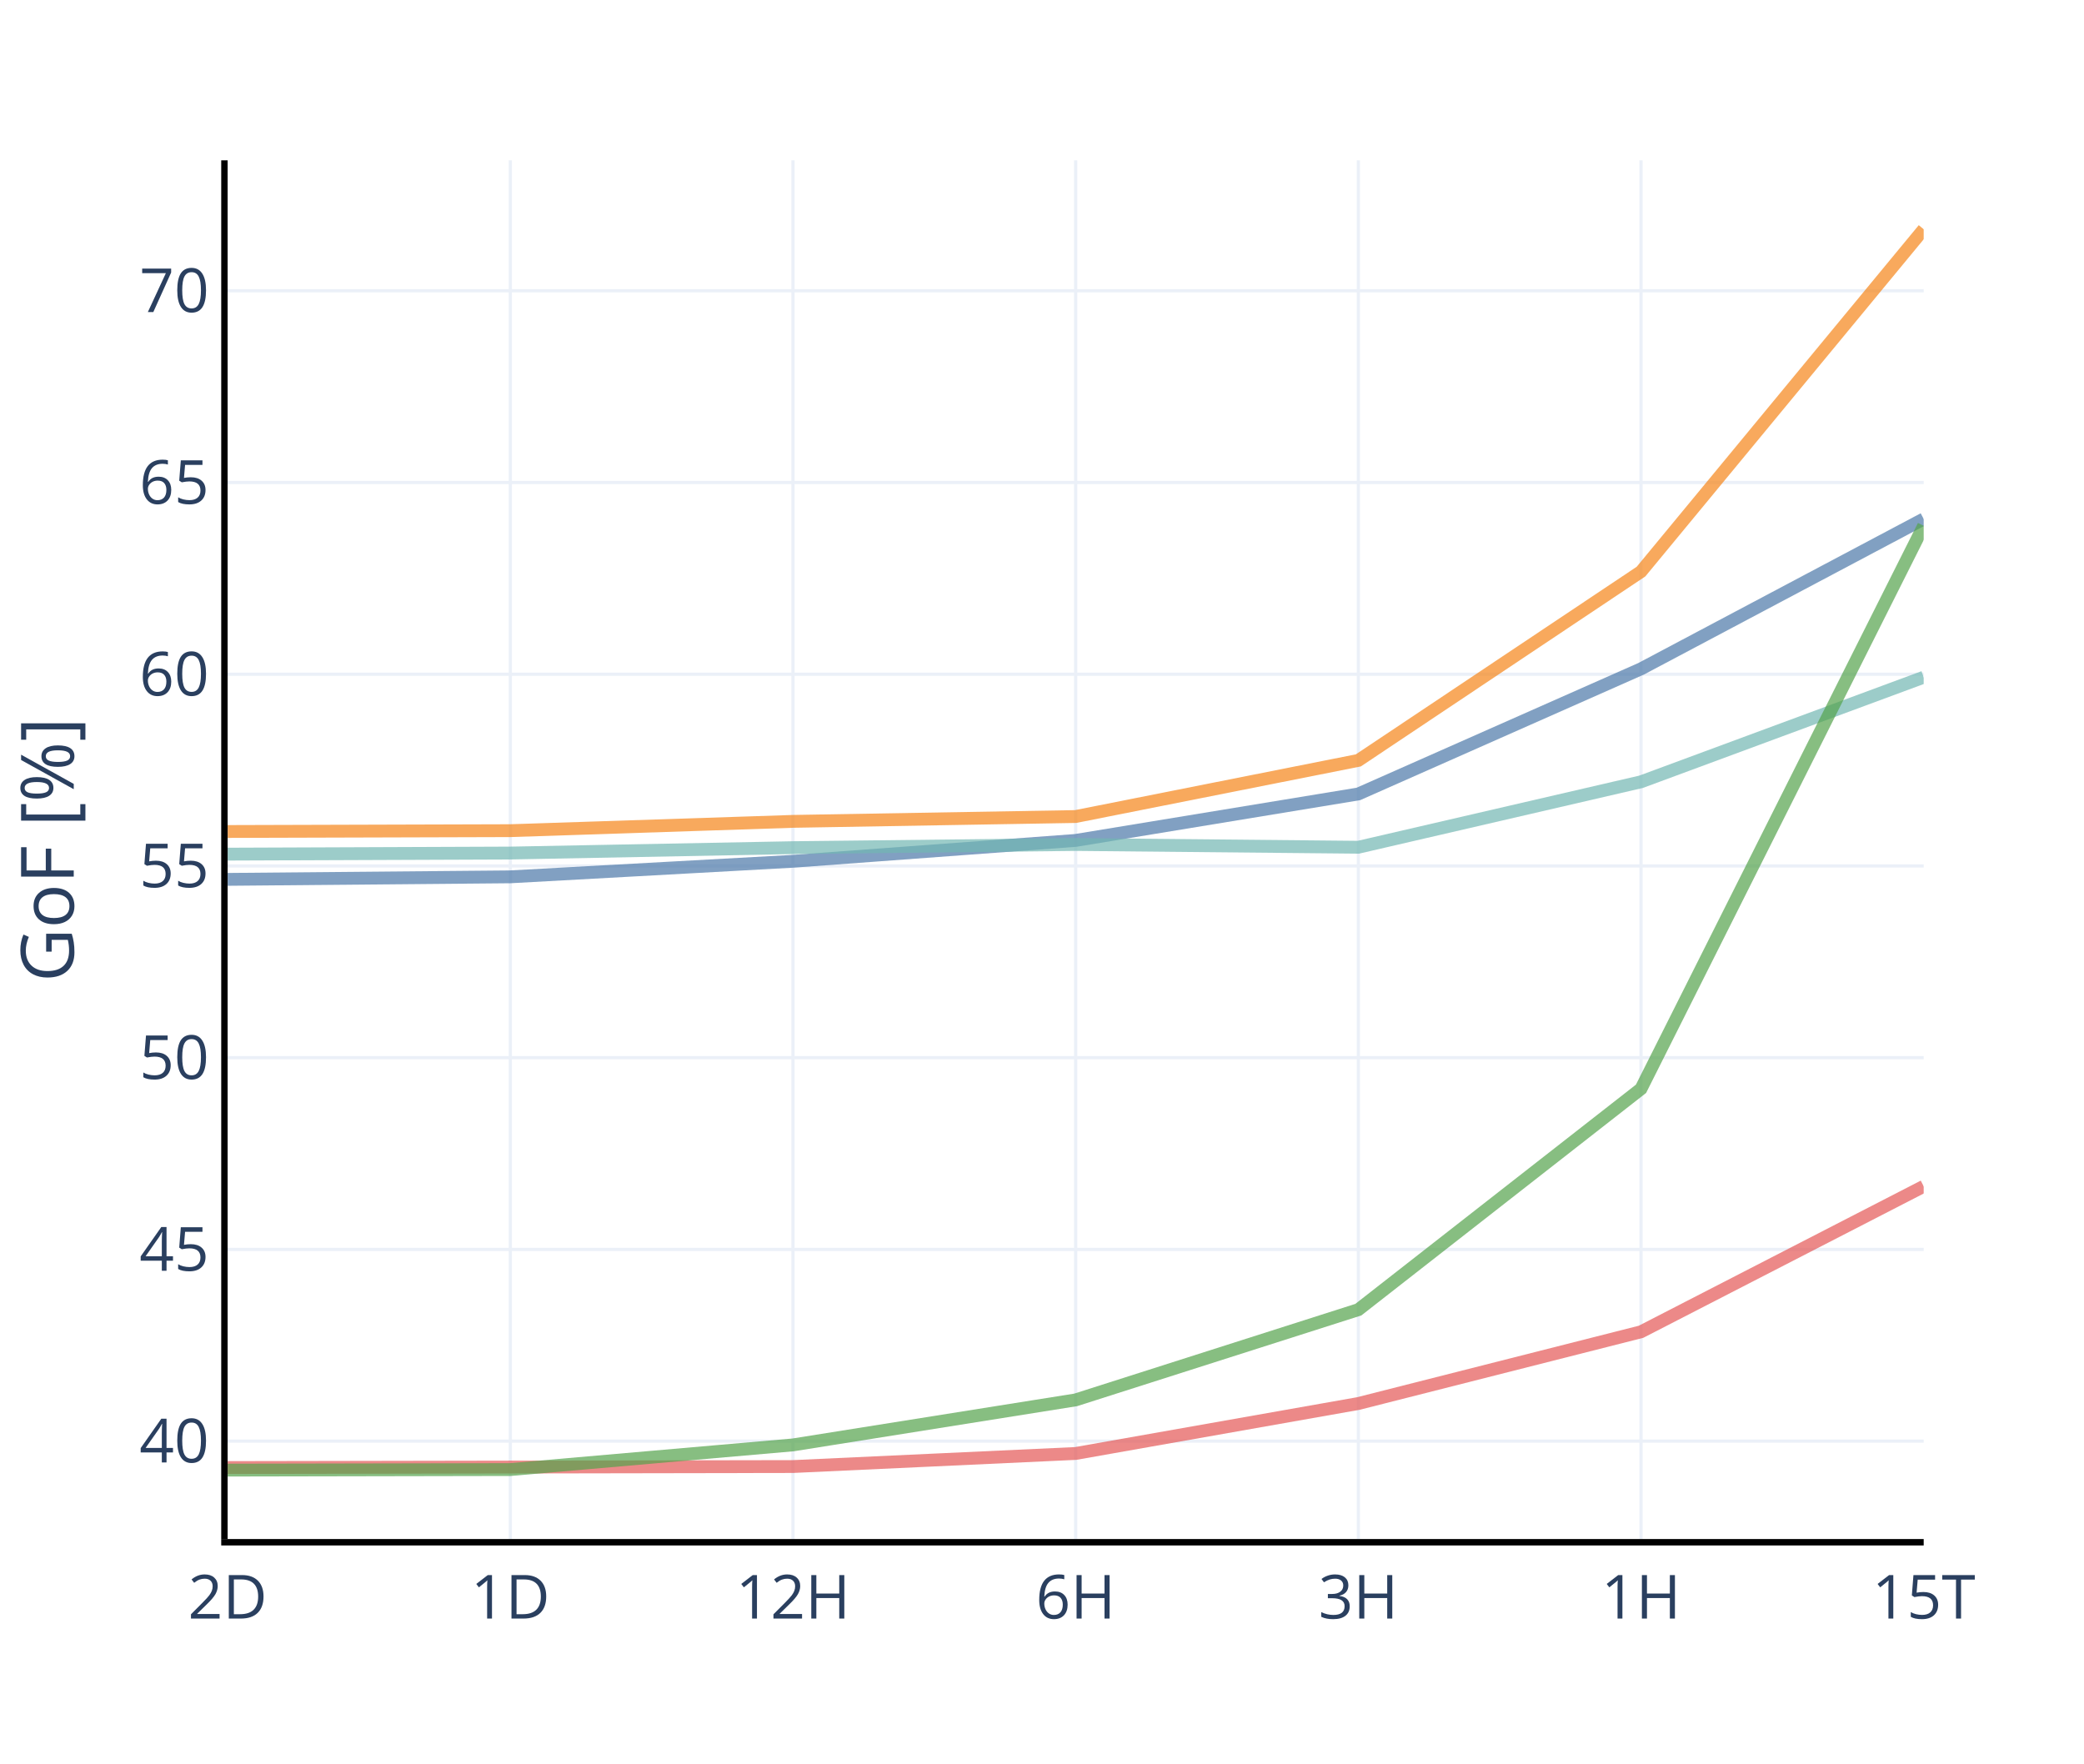
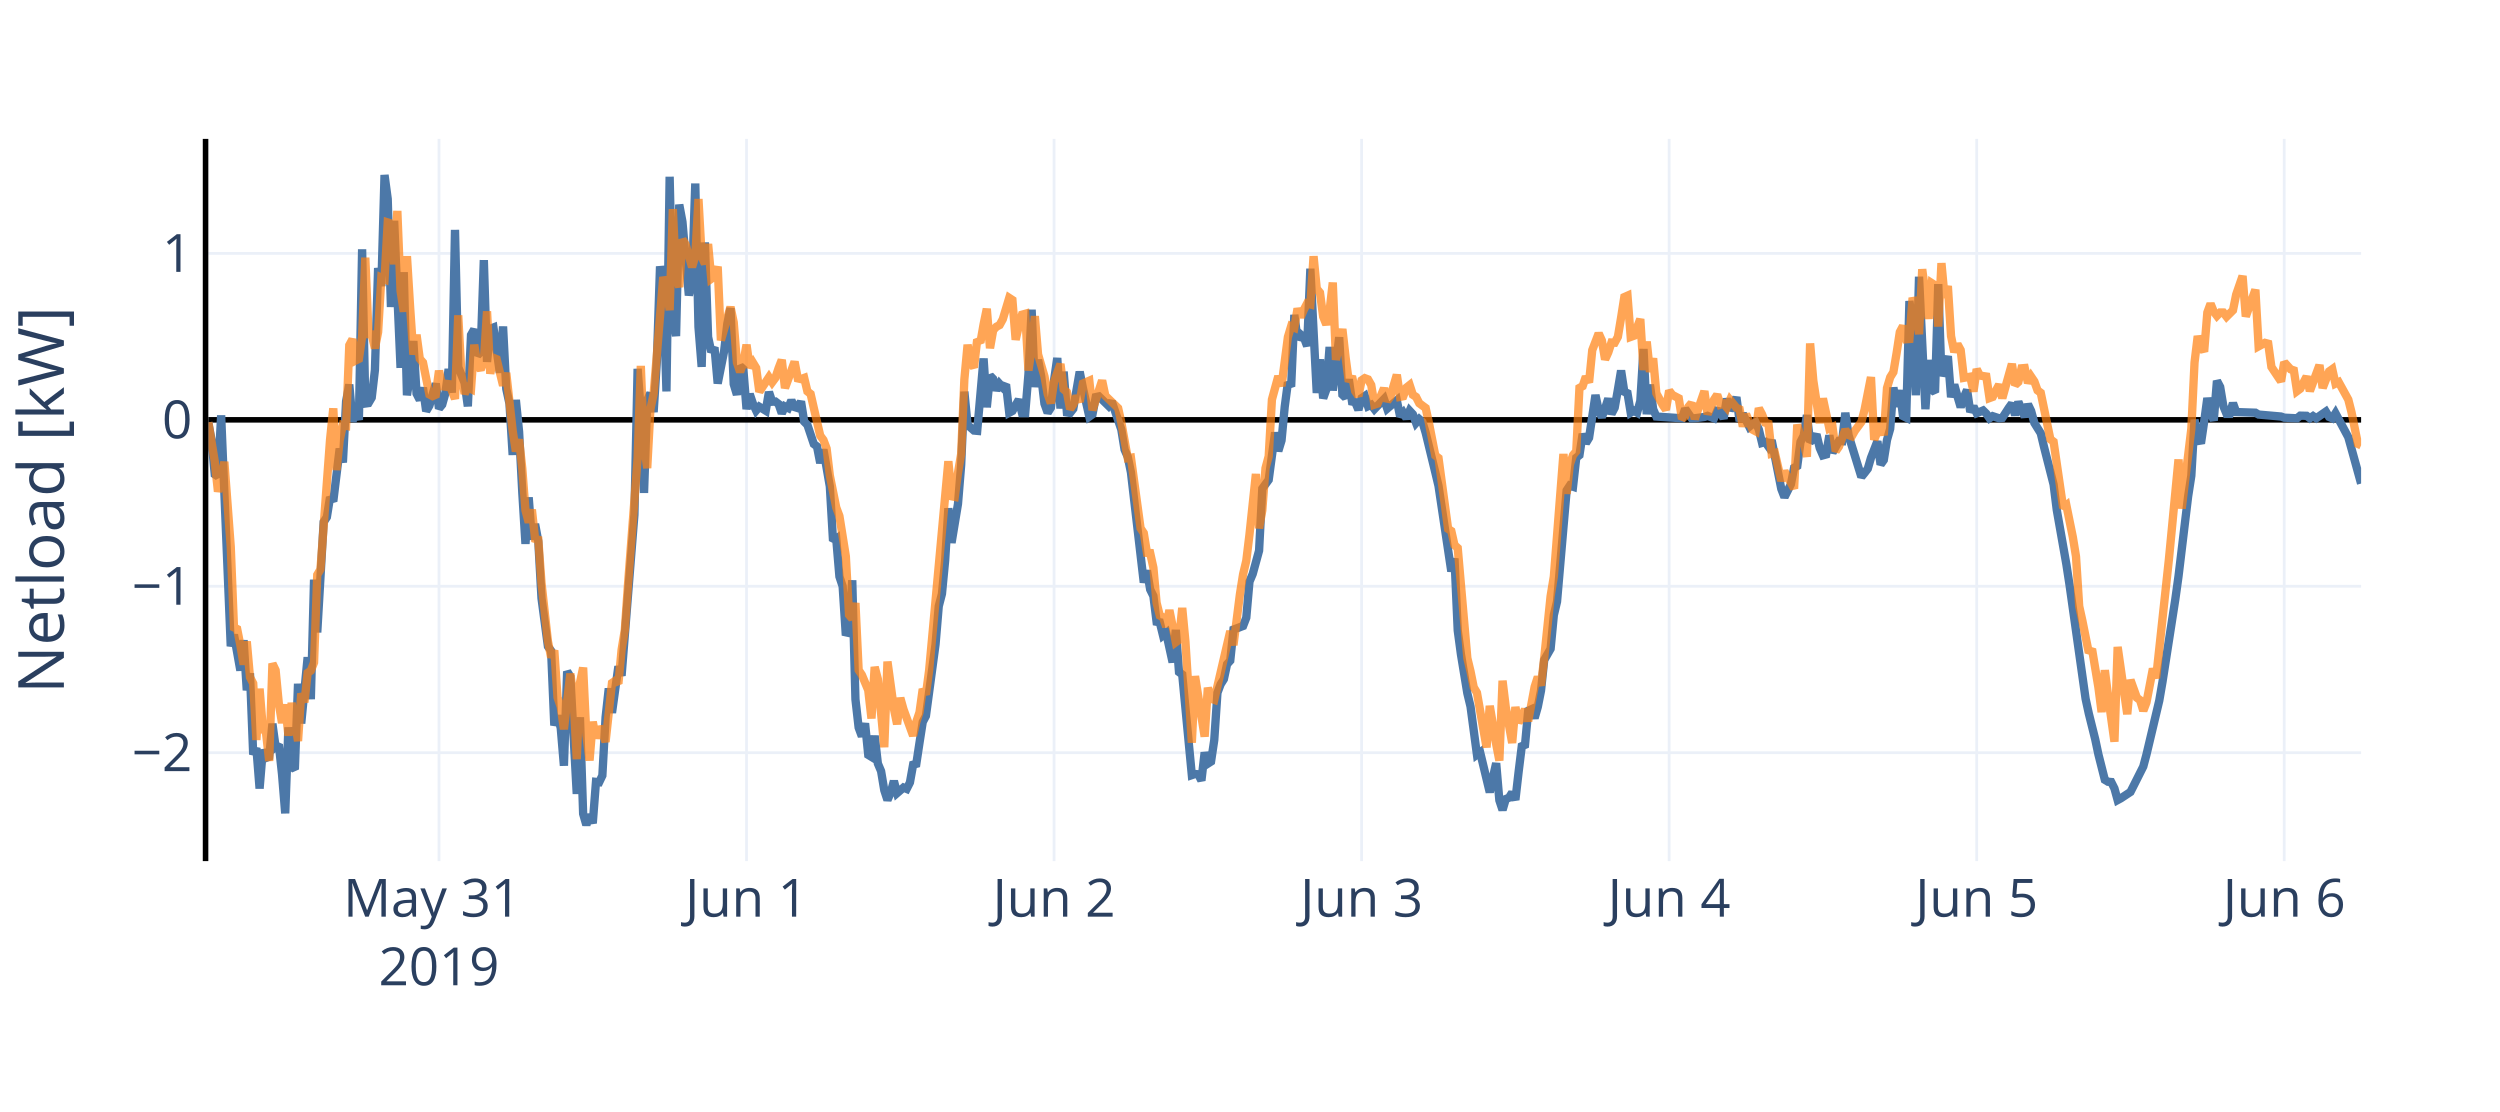
- <svg xmlns="http://www.w3.org/2000/svg" class="main-svg" width="650" height="550" viewBox="0 0 650 550">
-   <rect x="0" y="0" width="650" height="550" style="fill: rgb(255, 255, 255); fill-opacity: 1;" />
-   <defs id="defs-ca0726">
+ <svg xmlns="http://www.w3.org/2000/svg" class="main-svg" width="900" height="400" viewBox="0 0 900 400">
+   <rect x="0" y="0" width="900" height="400" style="fill: rgb(255, 255, 255); fill-opacity: 1;" />
+   <defs id="defs-b99e38">
    <g class="clips">
-       <clipPath id="clipca0726xyplot" class="plotclip">
-         <rect width="529" height="430" />
+       <clipPath id="clipb99e38xyplot" class="plotclip">
+         <rect width="775" height="260" />
      </clipPath>
-       <clipPath class="axesclip" id="clipca0726x">
-         <rect x="71" y="0" width="529" height="550" />
+       <clipPath class="axesclip" id="clipb99e38x">
+         <rect x="75" y="0" width="775" height="400" />
      </clipPath>
-       <clipPath class="axesclip" id="clipca0726y">
-         <rect x="0" y="50" width="650" height="430" />
+       <clipPath class="axesclip" id="clipb99e38y">
+         <rect x="0" y="50" width="900" height="260" />
      </clipPath>
-       <clipPath class="axesclip" id="clipca0726xy">
-         <rect x="71" y="50" width="529" height="430" />
+       <clipPath class="axesclip" id="clipb99e38xy">
+         <rect x="75" y="50" width="775" height="260" />
      </clipPath>
    </g>
    <g class="gradients" />
    <g class="patterns" />
  </defs>
  <g class="bglayer" />
  <g class="layer-below">
    <g class="imagelayer" />
    <g class="shapelayer" />
  </g>
  <g class="cartesianlayer">
    <g class="subplot xy">
      <g class="layer-subplot">
        <g class="shapelayer" />
        <g class="imagelayer" />
      </g>
      <g class="gridlayer">
        <g class="x">
-           <path class="xgrid crisp" transform="translate(159.17,0)" d="M0,50v430" style="stroke: rgb(235, 240, 248); stroke-opacity: 1; stroke-width: 1px;" />
-           <path class="xgrid crisp" transform="translate(247.33,0)" d="M0,50v430" style="stroke: rgb(235, 240, 248); stroke-opacity: 1; stroke-width: 1px;" />
-           <path class="xgrid crisp" transform="translate(335.5,0)" d="M0,50v430" style="stroke: rgb(235, 240, 248); stroke-opacity: 1; stroke-width: 1px;" />
-           <path class="xgrid crisp" transform="translate(423.67,0)" d="M0,50v430" style="stroke: rgb(235, 240, 248); stroke-opacity: 1; stroke-width: 1px;" />
-           <path class="xgrid crisp" transform="translate(511.83,0)" d="M0,50v430" style="stroke: rgb(235, 240, 248); stroke-opacity: 1; stroke-width: 1px;" />
+           <path class="xgrid crisp" transform="translate(158.04,0)" d="M0,50v260" style="stroke: rgb(235, 240, 248); stroke-opacity: 1; stroke-width: 1px;" />
+           <path class="xgrid crisp" transform="translate(268.75,0)" d="M0,50v260" style="stroke: rgb(235, 240, 248); stroke-opacity: 1; stroke-width: 1px;" />
+           <path class="xgrid crisp" transform="translate(379.46,0)" d="M0,50v260" style="stroke: rgb(235, 240, 248); stroke-opacity: 1; stroke-width: 1px;" />
+           <path class="xgrid crisp" transform="translate(490.18,0)" d="M0,50v260" style="stroke: rgb(235, 240, 248); stroke-opacity: 1; stroke-width: 1px;" />
+           <path class="xgrid crisp" transform="translate(600.89,0)" d="M0,50v260" style="stroke: rgb(235, 240, 248); stroke-opacity: 1; stroke-width: 1px;" />
+           <path class="xgrid crisp" transform="translate(711.61,0)" d="M0,50v260" style="stroke: rgb(235, 240, 248); stroke-opacity: 1; stroke-width: 1px;" />
+           <path class="xgrid crisp" transform="translate(822.32,0)" d="M0,50v260" style="stroke: rgb(235, 240, 248); stroke-opacity: 1; stroke-width: 1px;" />
        </g>
        <g class="y">
-           <path class="ygrid crisp" transform="translate(0,449.46)" d="M71,0h529" style="stroke: rgb(235, 240, 248); stroke-opacity: 1; stroke-width: 1px;" />
-           <path class="ygrid crisp" transform="translate(0,389.67)" d="M71,0h529" style="stroke: rgb(235, 240, 248); stroke-opacity: 1; stroke-width: 1px;" />
-           <path class="ygrid crisp" transform="translate(0,329.87)" d="M71,0h529" style="stroke: rgb(235, 240, 248); stroke-opacity: 1; stroke-width: 1px;" />
-           <path class="ygrid crisp" transform="translate(0,270.07)" d="M71,0h529" style="stroke: rgb(235, 240, 248); stroke-opacity: 1; stroke-width: 1px;" />
-           <path class="ygrid crisp" transform="translate(0,210.28)" d="M71,0h529" style="stroke: rgb(235, 240, 248); stroke-opacity: 1; stroke-width: 1px;" />
-           <path class="ygrid crisp" transform="translate(0,150.48)" d="M71,0h529" style="stroke: rgb(235, 240, 248); stroke-opacity: 1; stroke-width: 1px;" />
-           <path class="ygrid crisp" transform="translate(0,90.68)" d="M71,0h529" style="stroke: rgb(235, 240, 248); stroke-opacity: 1; stroke-width: 1px;" />
+           <path class="ygrid crisp" transform="translate(0,270.97)" d="M75,0h775" style="stroke: rgb(235, 240, 248); stroke-opacity: 1; stroke-width: 1px;" />
+           <path class="ygrid crisp" transform="translate(0,211.05)" d="M75,0h775" style="stroke: rgb(235, 240, 248); stroke-opacity: 1; stroke-width: 1px;" />
+           <path class="ygrid crisp" transform="translate(0,91.22)" d="M75,0h775" style="stroke: rgb(235, 240, 248); stroke-opacity: 1; stroke-width: 1px;" />
        </g>
      </g>
-       <g class="zerolinelayer" />
+       <g class="zerolinelayer">
+         <path class="yzl zl crisp" transform="translate(0,151.14)" d="M75,0h775" style="stroke: rgb(0, 0, 0); stroke-opacity: 1; stroke-width: 2px;" />
+       </g>
      <path class="xlines-below" />
      <path class="ylines-below" />
      <g class="overlines-below" />
      <g class="xaxislayer-below" />
      <g class="yaxislayer-below" />
      <g class="overaxes-below" />
-       <g class="plot" transform="translate(71,50)" clip-path="url(#clipca0726xyplot)">
+       <g class="plot" transform="translate(75,50)" clip-path="url(#clipb99e38xyplot)">
        <g class="scatterlayer mlayer">
-           <g class="trace scatter trace1fed1d" style="stroke-miterlimit: 2; opacity: 0.7;">
+           <g class="trace scatter trace5543ce" style="stroke-miterlimit: 2; opacity: 1;">
            <g class="fills" />
            <g class="errorbars" />
            <g class="lines">
-               <path class="js-line" d="M0,224.26L88.17,223.47L176.33,218.62L264.5,212.11L352.67,197.62L440.83,158.6L529,111.85" style="vector-effect: non-scaling-stroke; fill: none; stroke: rgb(76, 120, 168); stroke-opacity: 1; stroke-width: 4px; opacity: 1;" />
+               <path class="js-line" d="M0,102.1L1.15,108.39L2.31,120.76L3.46,121.52L4.61,99.52L8.07,182.64L9.23,178.48L11.53,191.37L12.69,180.48L13.84,198.49L14.99,192.39L16.15,221.62L17.3,219.32L18.45,233.88L19.61,219.95L20.76,222.85L21.91,222.41L23.07,210.54L24.22,218.92L25.37,218.03L26.53,228.73L27.68,242.8L28.83,211.84L29.99,225.99L31.14,226.95L32.29,196.16L33.44,210.44L35.75,186.61L36.9,201.71L38.06,158.69L39.21,177.67L41.52,137.92L42.67,136.16L43.82,129.01L44.98,130.48L47.28,111.51L48.44,116.49L49.59,94.5L50.74,88.43L51.9,101.74L53.05,97.58L54.2,101.17L55.36,39.74L56.51,95.27L57.66,95.11L58.82,93.14L59.97,83.21L61.12,46.5L62.28,53.02L63.43,13L64.58,21.63L65.74,60.53L66.89,29.47L69.2,82.43L70.35,47.98L71.5,92.29L72.66,84.96L73.81,72.78L74.96,91.7L76.12,93.97L77.27,89.56L78.42,98.01L79.58,96.03L81.88,88.09L83.04,97.07L84.19,95.67L85.34,91.53L86.5,82.88L87.65,91.36L88.8,32.75L89.96,82.15L92.26,87.84L93.42,96.28L94.57,70.58L95.72,68.56L96.88,77.92L98.03,76.73L99.18,43.64L100.33,80.27L101.49,68.37L102.64,67.91L104.95,84.18L106.1,67.53L107.25,89.99L108.41,95.3L109.56,113.77L110.71,93.97L111.87,105.42L113.02,127.26L114.17,145.79L115.33,129.05L116.48,144.25L117.63,138.65L118.79,144.91L119.94,165.38L122.25,182.7L123.4,184.29L124.55,211.15L125.71,207.68L126.86,212.05L128.01,225.65L129.17,191.72L130.32,193.56L132.63,235.81L133.78,208.21L134.93,242.98L136.09,247L137.24,243.26L138.39,246.38L139.55,231.48L140.7,231.6L141.85,229.2L143.01,208.25L144.16,197.84L145.31,206.63L147.62,189.9L148.77,193.26L153.39,135.31L154.54,82.78L155.69,98.28L156.85,127.45L158,94.07L159.15,91.5L160.31,98.35L161.46,80.17L162.61,45.9L163.76,51.61L164.92,90.91L166.07,13.62L167.22,63.06L168.38,70.99L169.53,23.66L170.68,29.85L172.99,56.35L174.14,50.79L175.3,16.06L176.45,67.69L177.6,82.06L178.76,37.27L179.91,71.29L181.06,76.67L182.22,75.1L183.37,88.06L185.68,76.43L186.83,66.56L187.98,60.94L189.14,88.29L190.29,92.11L191.44,81.83L192.6,82.87L193.75,97.28L194.9,91.88L196.06,95.3L197.21,97.79L198.36,96.44L200.67,97.85L201.82,91.11L202.98,94.62L204.13,94.55L205.28,95.43L206.44,98.79L207.59,96.32L208.74,96.88L209.9,94.15L211.05,96.54L212.2,96.9L213.36,94.52L214.51,101.8L215.66,102.95L217.97,109.84L219.12,110.72L220.28,116.7L221.43,111.83L223.74,125.13L224.89,144.69L226.04,143.91L227.19,157.57L228.35,161.07L229.5,178.74L230.65,176.56L231.81,158.9L232.96,201.77L234.11,211.93L235.27,215.08L236.42,210.4L237.57,221.76L238.73,222.47L239.88,214.87L241.03,224.87L242.19,227.61L243.34,234.49L244.49,238.01L245.65,235.34L246.8,231.16L247.95,235.52L250.26,233.52L251.41,234L252.57,231.7L253.72,225.29L254.87,224.98L256.03,217.33L257.18,209.93L258.33,207.73L261.79,182.01L262.95,168.23L264.1,163.8L265.25,151.8L266.41,132.97L267.56,145.42L269.87,131.42L271.02,117.36L272.17,91L273.33,102.97L275.63,105L276.79,105.11L279.09,79.05L280.25,96.63L281.4,85.22L282.55,86.42L283.71,90.49L284.86,88.19L286.01,89.47L287.17,88.42L288.32,98.58L289.47,97.95L291.78,93.86L292.93,98.73L294.08,98.73L295.24,84.75L296.39,61.49L297.54,89.35L298.7,79.53L299.85,85.56L301,95.34L302.16,98.58L303.31,96.78L304.46,86.89L305.62,78.88L306.77,97.05L307.92,83.8L309.08,98.48L310.23,98.66L311.38,97.18L313.69,83.81L314.84,89.66L317.15,99.99L318.3,99.15L319.46,92.96L320.61,92.71L324.07,96.1L325.22,94.52L328.68,104.66L329.84,111.85L330.99,114.46L332.14,120.08L336.76,159.7L337.91,155.39L339.06,162.22L340.22,164.56L341.37,173.83L342.52,174.03L343.68,178.75L344.83,177.85L347.14,188.44L348.29,176.78L349.44,191.94L350.6,192.81L354.06,229.04L355.21,228.65L356.36,228.74L357.51,231L358.67,220.88L359.82,224.9L360.97,224.16L362.13,216.44L363.28,199.4L364.43,196.33L365.59,194.5L366.74,189.11L367.89,187.83L369.05,176.65L372.51,175.35L373.66,172.37L374.81,159.39L375.97,156.64L378.27,148.22L379.43,125.88L381.73,122.74L382.89,114.07L384.04,105.7L385.19,112.38L386.35,108.57L387.5,96.41L388.65,87.67L389.81,89.16L390.96,63.35L392.11,72.08L393.27,70.48L394.42,71.52L395.57,74.6L396.73,46.74L399.03,91.47L400.19,79.38L401.34,93.39L402.49,90.18L403.65,74.91L404.8,90.58L407.11,71.41L408.26,92.07L409.41,93.17L410.57,86.57L411.72,94.55L412.87,94.76L414.03,97.53L415.18,93.35L416.33,92.58L417.49,96.26L418.64,95.74L419.79,97.26L423.25,93.67L424.4,97.09L427.86,94.14L429.02,99.85L430.17,98.57L431.32,100.59L432.48,97.9L433.63,99.14L434.78,102.23L435.94,100.9L437.09,101.93L438.24,105.81L441.7,120.03L442.86,124.9L447.47,155.69L448.62,151.04L449.78,176.96L450.93,185.52L453.24,199.56L454.39,204.35L456.7,221.68L457.85,220.85L461.31,235.22L462.46,229.85L463.62,224.74L464.77,238.12L465.92,241.59L467.08,237.65L468.23,237.19L469.38,235.33L470.54,237.95L471.69,227.98L472.84,218.64L474,218.15L475.15,205.89L476.3,205.35L477.46,208.52L478.61,204.47L479.76,198.65L480.92,187.59L483.22,183.56L484.38,171.45L485.53,166.59L486.68,153.26L488.99,126.55L490.14,124.81L491.29,125.2L492.45,114.79L493.6,113.86L494.75,106.21L495.91,109.54L497.06,107.62L499.37,92.21L500.52,97.76L501.67,100.17L502.83,97.04L503.98,93.49L505.13,99.01L506.29,96.77L507.44,90.28L508.59,83.39L509.75,91.03L510.9,91.56L512.05,98.56L513.21,97.87L514.36,98.56L515.51,94.38L516.67,75.64L517.82,99.12L518.97,88.47L520.13,97.29L521.28,99.95L530.51,100.58L531.66,97.19L533.97,100.58L535.12,100.57L538.58,100.1L539.73,99.71L542.04,100.59L543.19,97.93L544.35,98.16L545.5,100.69L546.65,93.52L547.81,97.59L548.96,95.99L550.11,92.99L551.26,101.6L552.42,98.97L554.72,103.62L555.88,102.65L557.03,102.06L558.18,104.61L559.34,109.45L560.49,109.13L561.64,110.76L562.8,108.49L566.26,126L567.41,128.98L569.72,124.34L570.87,118.41L572.02,117.76L573.18,109.07L574.33,106.85L575.48,99.45L576.64,109.06L577.79,108.15L578.94,106.39L580.1,111.28L581.25,113.93L582.4,113.61L583.56,106.75L584.71,112.94L587.02,108.77L588.17,108.83L589.32,98.61L590.48,106.69L595.09,121.67L596.24,120.26L597.4,118.75L598.55,114.81L600.86,108.86L602.01,117.23L603.16,115.62L604.32,108.38L605.47,104.34L606.62,89.5L607.78,96.43L608.93,90.49L610.08,99.78L611.24,100.35L612.39,58.38L613.54,66.88L614.69,92.29L615.85,49.62L618.15,97.31L619.31,79.61L620.46,90.26L621.61,91.25L622.77,52.28L623.92,85.38L626.23,78.23L627.38,92.98L628.53,88.47L629.69,92.67L630.84,96.57L631.99,93.03L633.15,90.37L634.3,98.28L635.45,96.35L636.61,98.75L638.91,97.77L640.07,98.91L641.22,100.58L642.37,99.82L644.68,100.58L645.83,100.44L648.14,96.87L649.29,95.27L650.45,99.47L651.6,94.66L653.91,100.06L655.06,95.55L656.21,97.95L657.37,102.26L659.67,105.97L660.83,110.83L664.29,124.41L665.44,133.62L668.9,153.21L670.05,160.69L675.82,201.59L676.97,206.88L679.28,216.16L680.43,221.6L682.74,230.73L683.89,231.43L685.04,231.53L686.2,233.84L687.35,238.02L688.5,237.4L691.96,235.11L693.12,232.83L696.58,225.95L697.73,221.63L702.34,202.2L703.5,195.45L708.11,165.77L709.26,157.49L712.72,128.75L713.88,121.24L715.03,101.12L716.18,107.31L717.34,109.65L718.49,101.84L719.64,93.31L720.8,98.06L721.95,101.4L723.1,87.1L724.26,89.3L725.41,96.21L726.56,99.01L727.72,99.01L728.87,95.12L730.02,98.34L736.94,98.57L738.1,99.24L746.17,99.95L747.32,100.36L751.93,100.58L753.09,99.63L755.39,99.69L756.55,100.57L757.7,99.79L758.85,100.57L762.31,98.17L763.47,100.09L764.62,100.59L765.77,98.77L770.39,107.4L771.54,111.54L775,124.09" style="vector-effect: non-scaling-stroke; fill: none; stroke: rgb(76, 120, 168); stroke-opacity: 1; stroke-width: 3px; opacity: 1;" />
            </g>
            <g class="points" />
            <g class="text" />
          </g>
-           <g class="trace scatter tracede0d6c" style="stroke-miterlimit: 2; opacity: 0.7;">
+           <g class="trace scatter trace3efc3f" style="stroke-miterlimit: 2; opacity: 1;">
            <g class="fills" />
            <g class="errorbars" />
            <g class="lines">
-               <path class="js-line" d="M0,209.33L88.17,209.07L176.33,206.17L264.5,204.66L352.67,187.15L440.83,128.27L529,21.5" style="vector-effect: non-scaling-stroke; fill: none; stroke: rgb(245, 133, 24); stroke-opacity: 1; stroke-width: 4px; opacity: 1;" />
-             </g>
-             <g class="points" />
-             <g class="text" />
-           </g>
-           <g class="trace scatter trace5c5296" style="stroke-miterlimit: 2; opacity: 0.7;">
-             <g class="fills" />
-             <g class="errorbars" />
-             <g class="lines">
-               <path class="js-line" d="M0,407.7L176.33,407.39L264.5,403.31L352.67,387.73L440.83,365.36L529,319.99" style="vector-effect: non-scaling-stroke; fill: none; stroke: rgb(228, 87, 86); stroke-opacity: 1; stroke-width: 4px; opacity: 1;" />
-             </g>
-             <g class="points" />
-             <g class="text" />
-           </g>
-           <g class="trace scatter trace27782a" style="stroke-miterlimit: 2; opacity: 0.7;">
-             <g class="fills" />
-             <g class="errorbars" />
-             <g class="lines">
-               <path class="js-line" d="M0,216.39L88.17,216.05L176.33,214.37L264.5,213.38L352.67,214.24L440.83,193.83L529,161.21" style="vector-effect: non-scaling-stroke; fill: none; stroke: rgb(114, 183, 178); stroke-opacity: 1; stroke-width: 4px; opacity: 1;" />
-             </g>
-             <g class="points" />
-             <g class="text" />
-           </g>
-           <g class="trace scatter trace49f30d" style="stroke-miterlimit: 2; opacity: 0.7;">
-             <g class="fills" />
-             <g class="errorbars" />
-             <g class="lines">
-               <path class="js-line" d="M0,408.5L88.17,408.33L176.33,400.64L264.5,386.6L352.67,358.46L440.83,289.58L529,113.99" style="vector-effect: non-scaling-stroke; fill: none; stroke: rgb(84, 162, 75); stroke-opacity: 1; stroke-width: 4px; opacity: 1;" />
+               <path class="js-line" d="M0,102.05L2.31,116.13L3.46,126.97L4.61,123.13L5.77,116.24L8.07,146.84L9.23,175.87L10.38,176.45L11.53,182.28L12.69,189.24L13.84,180.92L14.99,193.79L16.15,196.03L17.3,216.38L18.45,197.92L19.61,212.31L20.76,213.75L21.91,223.94L23.07,188.87L24.22,191.28L25.37,203.27L26.53,210.28L27.68,203.63L28.83,214.84L29.99,203.05L32.29,216.77L33.44,199.65L34.6,202.83L35.75,192.25L36.9,191.43L38.06,188.51L39.21,156.94L40.36,155L43.82,108.26L44.98,97.01L46.13,119.21L47.28,108.52L48.44,102.97L49.59,103.24L50.74,74.28L51.9,72.13L53.05,79.78L54.2,79.2L55.36,71.18L56.51,42.75L57.66,70.32L58.82,70.38L59.97,75.39L61.12,69.55L62.28,49.96L63.43,50.49L64.58,30.1L65.74,30.48L66.89,45.15L68.04,25.93L69.2,54.67L70.35,62.21L71.5,42.22L72.66,60.87L73.81,77.65L74.96,70.52L76.12,79.17L77.27,80.49L79.58,92L80.73,92.61L81.88,92.1L83.04,83.46L84.19,89.06L85.34,89.21L86.5,87.46L87.65,90.61L88.8,93.6L89.96,63.52L91.11,84.95L92.26,91.75L93.42,89.41L94.57,90L95.72,74.09L96.88,81.57L98.03,83.08L99.18,79.98L100.33,62.07L101.49,84.53L102.64,78.83L103.79,79.31L106.1,88.79L107.25,84.24L109.56,105.05L110.71,112.49L111.87,108.19L113.02,118.63L114.17,133.69L115.33,138.06L116.48,133.46L117.63,143.98L118.79,144.3L119.94,159.86L122.25,180.84L123.4,186.64L124.55,184.15L125.71,201.08L126.86,204.39L128.01,212.53L130.32,192.5L131.47,201.54L132.63,223.3L133.78,195.84L134.93,190.33L136.09,214.72L137.24,223.77L138.39,209.83L139.55,215.76L140.7,211.73L141.85,213.54L143.01,217.08L145.31,195.89L146.47,195.08L147.62,196.09L148.77,183.95L149.93,176.84L151.08,160.43L154.54,114.98L155.69,81.72L156.85,110.59L158,118.52L159.15,97.24L160.31,91.76L163.76,49.76L164.92,53.19L166.07,61.66L167.22,25.29L168.38,49.65L169.53,53.35L170.68,36.2L171.84,38.03L174.14,46.13L175.3,42.28L176.45,21.64L177.6,42.37L178.76,45L179.91,37.85L181.06,50.36L182.22,49.54L183.37,45.98L184.52,72.51L187.98,60.5L189.14,66.03L190.29,80.5L191.44,83.89L192.6,80.58L193.75,74.1L194.9,82.32L196.06,80.55L197.21,82.45L198.36,91.01L201.82,85.81L202.98,87.6L204.13,86.05L205.28,82.58L206.44,79.56L207.59,89.7L209.9,83.39L211.05,80.21L212.2,86.22L213.36,86.47L214.51,86.05L215.66,90.89L216.82,91.82L217.97,96.88L220.28,106.84L221.43,108.39L222.58,111.46L223.74,121.19L226.04,132.69L227.19,135.78L229.5,150.27L230.65,171.35L231.81,172.76L232.96,167.09L234.11,191.23L235.27,192.96L237.57,198.48L238.73,208.65L239.88,190.11L241.03,194.48L243.34,218.99L244.49,188.17L246.8,205.1L247.95,210.73L249.11,201.25L250.26,205.37L253.72,214.85L254.87,209.88L256.03,206.41L257.18,198.08L258.33,200.02L259.49,191.28L266.41,116.05L267.56,128.65L268.71,128.88L269.87,120.26L271.02,113.43L272.17,86.56L273.33,74.11L274.48,80.62L275.63,82.3L276.79,72.29L277.94,73.31L279.09,66.78L280.25,61.15L281.4,75.35L282.55,68.84L283.71,67.62L284.86,67.02L286.01,64.91L288.32,57.25L289.47,58L290.63,72.31L291.78,67.31L292.93,63.29L294.08,62.97L295.24,83.37L296.39,75.45L297.54,63.82L298.7,77.58L301,85.47L302.16,91.85L303.31,95.16L304.46,87.4L306.77,81.04L307.92,90.15L309.08,91.18L310.23,97.25L311.38,95.64L312.54,92.62L313.69,94.65L314.84,88.07L317.15,87.06L318.3,97.65L321.76,86.97L322.92,92.48L327.53,96.93L328.68,102.11L330.99,114.94L332.14,114.77L335.6,140.16L336.76,141.91L337.91,149.03L339.06,149.09L340.22,154.37L341.37,166.99L342.52,171.6L343.68,172.22L344.83,175.61L345.98,169.65L348.29,181.2L349.44,180.35L350.6,168.86L351.75,180.93L354.06,217.37L355.21,193.41L358.67,215.18L359.82,197.59L360.97,201.54L362.13,201.94L367.89,177.22L369.05,182.25L371.35,164.06L372.51,156.73L373.66,151.88L374.81,142.43L377.12,120.63L378.27,140.19L379.43,133.72L380.58,118.53L381.73,114.25L382.89,93.84L385.19,85.43L386.35,88.99L388.65,71.29L389.81,67.46L390.96,67.95L392.11,61.08L393.27,64.15L394.42,61.43L395.57,59.22L396.73,59.56L397.88,42.24L399.03,53.94L400.19,55.36L401.34,64L402.49,66.86L403.65,61.88L404.8,51.72L405.95,79.55L408.26,68.46L409.41,78.62L410.57,87.38L411.72,85.45L412.87,90.84L414.03,92.58L415.18,86.91L416.33,86.14L417.49,86.58L418.64,88.6L419.79,95.67L420.94,95.29L423.25,89.77L424.4,94.38L425.56,92.76L426.71,88.81L427.86,84.91L429.02,92.87L430.17,92.65L431.32,89.54L432.48,88.62L433.63,92.14L434.78,92.89L435.94,95.18L438.24,96.88L439.4,102.2L441.7,113.98L442.86,114.88L446.32,140.4L447.47,141.16L448.62,146.24L449.78,147.28L453.24,186.92L454.39,191.7L455.54,197.42L456.7,199.38L460.16,219.06L461.31,204.11L463.62,217.85L464.77,223.81L465.92,195.06L467.08,204.65L469.38,217.46L470.54,204.54L471.69,210.06L472.84,208.24L474,205.32L475.15,209.62L477.46,197.28L478.61,193.69L479.76,196.77L480.92,186.77L483.22,164.6L484.38,157.56L487.83,113.44L488.99,127.76L490.14,117.19L491.29,113.85L492.45,112.46L493.6,89.65L494.75,89.02L495.91,85.59L497.06,87.68L498.21,76.05L500.52,70.03L501.67,72.57L502.83,79.41L503.98,76.86L505.13,73.31L506.29,73.37L507.44,71.25L508.59,64.36L509.75,56.96L510.9,56.45L512.05,71.29L513.21,70.87L515.51,64.86L516.67,83.2L517.82,72.96L518.97,83.86L520.13,79L521.28,91.58L523.59,95.83L524.74,97.51L525.89,90.64L527.05,92.17L529.35,93.38L530.51,100.78L531.66,99.85L532.81,96.49L533.97,95.08L535.12,100.86L538.58,90.81L539.73,99.11L542.04,93.88L543.19,92.11L544.35,95.69L545.5,95.31L546.65,96.69L547.81,93.98L550.11,96.79L551.26,97.34L552.42,103.53L553.57,99.1L555.88,104.65L557.03,105.26L558.18,96.97L559.34,99.16L560.49,102.17L561.64,102.52L562.8,113.33L563.95,113.06L566.26,123.1L567.41,119.66L569.72,123.77L570.87,125.9L572.02,102.84L573.18,107.5L574.33,109.1L575.48,114.43L576.64,73.63L577.79,87.01L580.1,102.3L581.25,93.44L583.56,104.24L584.71,103.72L585.86,112.45L587.02,110.77L589.32,104.68L590.48,106.6L591.63,107.06L592.78,105.05L595.09,101.91L596.24,97.51L598.55,85.76L599.7,108.33L602.01,102.63L603.16,106.67L604.32,89.67L605.47,85.82L606.62,83.96L607.78,77.09L608.93,69.54L610.08,67.39L611.24,72.12L612.39,72.03L613.54,57.22L614.69,60.09L615.85,70.32L617,46.92L619.31,64.76L620.46,51.94L621.61,52.68L622.77,67.54L623.92,44.73L625.07,57.19L626.23,52.96L627.38,71.01L628.53,76.73L629.69,73.91L630.84,76.02L631.99,86.02L634.3,85.61L635.45,90.95L636.61,82.91L637.76,85.21L640.07,85.55L641.22,93.31L642.37,92.89L643.53,90.63L644.68,88.47L645.83,93.36L649.29,81L650.45,88.59L651.6,87.53L652.75,82.59L653.91,82.49L655.06,87.88L656.21,85.6L657.37,87.32L658.52,90.54L659.67,91.41L663.13,108.13L664.29,109.01L667.75,132.86L668.9,131.93L671.21,143.29L672.36,150.33L673.51,168.24L674.67,173.53L676.97,184.97L678.13,183.65L680.43,197.48L681.58,206.35L682.74,191.27L683.89,200.39L686.2,217L687.35,182.9L690.81,207.11L691.96,194.77L694.27,201.18L695.42,202.05L696.58,205.87L697.73,202.86L700.04,190.72L701.19,194.14L705.8,151.4L706.96,139.41L709.26,115.41L710.42,133.07L713.88,104.36L715.03,80.52L716.18,71L717.34,74.62L718.49,76.6L719.64,62.5L720.8,59.35L721.95,62.17L723.1,63.68L724.26,62.5L725.41,62.51L726.56,63.99L728.87,61.69L730.02,56.05L732.33,49.35L733.48,63.94L736.94,54.29L738.1,74.68L740.4,73.43L741.56,73.74L742.71,82.11L743.86,83.84L746.17,87.29L747.32,80.42L749.63,82.96L750.78,83.34L751.93,90.81L753.09,89.95L755.39,85.55L756.55,90.78L760.01,81.43L761.16,89.67L763.47,83.72L764.62,82.9L765.77,88.11L766.93,87.56L770.39,93.85L771.54,98.39L773.85,109.8L775,110.33" style="vector-effect: non-scaling-stroke; fill: none; stroke: rgb(255, 127, 14); stroke-opacity: 0.7; stroke-width: 3px; opacity: 1;" />
            </g>
            <g class="points" />
            <g class="text" />
          </g>
        </g>
      </g>
      <g class="overplot" />
-       <path class="xlines-above crisp" d="M69,481H600" style="fill: none; stroke-width: 2px; stroke: rgb(0, 0, 0); stroke-opacity: 1;" />
-       <path class="ylines-above crisp" d="M70,50V480" style="fill: none; stroke-width: 2px; stroke: rgb(0, 0, 0); stroke-opacity: 1;" />
+       <path class="xlines-above crisp" d="M0,0" style="fill: none;" />
+       <path class="ylines-above crisp" d="M74,50V310" style="fill: none; stroke-width: 2px; stroke: rgb(0, 0, 0); stroke-opacity: 1;" />
      <g class="overlines-above" />
      <g class="xaxislayer-above">
        <g class="xtick">
-           <text text-anchor="middle" x="0" y="504.8" transform="translate(71,0)" style="font-family: 'Open Sans', verdana, arial, sans-serif; font-size: 19px; fill: rgb(42, 63, 95); fill-opacity: 1; white-space: pre; opacity: 1;">2D</text>
+           <text text-anchor="middle" x="0" y="330" transform="translate(158.04,0)" style="font-family: 'Open Sans', verdana, arial, sans-serif; font-size: 19px; fill: rgb(42, 63, 95); fill-opacity: 1; white-space: pre; opacity: 1;">
+             <tspan class="line" dy="0em" x="0" y="330">May 31</tspan>
+             <tspan class="line" dy="1.3em" x="0" y="330">2019</tspan>
+           </text>
        </g>
        <g class="xtick">
-           <text text-anchor="middle" x="0" y="504.8" transform="translate(159.17,0)" style="font-family: 'Open Sans', verdana, arial, sans-serif; font-size: 19px; fill: rgb(42, 63, 95); fill-opacity: 1; white-space: pre; opacity: 1;">1D</text>
+           <text text-anchor="middle" x="0" y="330" style="font-family: 'Open Sans', verdana, arial, sans-serif; font-size: 19px; fill: rgb(42, 63, 95); fill-opacity: 1; white-space: pre; opacity: 1;" transform="translate(268.75,0)">Jun 1</text>
        </g>
        <g class="xtick">
-           <text text-anchor="middle" x="0" y="504.8" transform="translate(247.33,0)" style="font-family: 'Open Sans', verdana, arial, sans-serif; font-size: 19px; fill: rgb(42, 63, 95); fill-opacity: 1; white-space: pre; opacity: 1;">12H</text>
+           <text text-anchor="middle" x="0" y="330" style="font-family: 'Open Sans', verdana, arial, sans-serif; font-size: 19px; fill: rgb(42, 63, 95); fill-opacity: 1; white-space: pre; opacity: 1;" transform="translate(379.46,0)">Jun 2</text>
        </g>
        <g class="xtick">
-           <text text-anchor="middle" x="0" y="504.8" transform="translate(335.5,0)" style="font-family: 'Open Sans', verdana, arial, sans-serif; font-size: 19px; fill: rgb(42, 63, 95); fill-opacity: 1; white-space: pre; opacity: 1;">6H</text>
+           <text text-anchor="middle" x="0" y="330" style="font-family: 'Open Sans', verdana, arial, sans-serif; font-size: 19px; fill: rgb(42, 63, 95); fill-opacity: 1; white-space: pre; opacity: 1;" transform="translate(490.18,0)">Jun 3</text>
        </g>
        <g class="xtick">
-           <text text-anchor="middle" x="0" y="504.8" transform="translate(423.67,0)" style="font-family: 'Open Sans', verdana, arial, sans-serif; font-size: 19px; fill: rgb(42, 63, 95); fill-opacity: 1; white-space: pre; opacity: 1;">3H</text>
+           <text text-anchor="middle" x="0" y="330" style="font-family: 'Open Sans', verdana, arial, sans-serif; font-size: 19px; fill: rgb(42, 63, 95); fill-opacity: 1; white-space: pre; opacity: 1;" transform="translate(600.89,0)">Jun 4</text>
        </g>
        <g class="xtick">
-           <text text-anchor="middle" x="0" y="504.8" transform="translate(511.83,0)" style="font-family: 'Open Sans', verdana, arial, sans-serif; font-size: 19px; fill: rgb(42, 63, 95); fill-opacity: 1; white-space: pre; opacity: 1;">1H</text>
+           <text text-anchor="middle" x="0" y="330" style="font-family: 'Open Sans', verdana, arial, sans-serif; font-size: 19px; fill: rgb(42, 63, 95); fill-opacity: 1; white-space: pre; opacity: 1;" transform="translate(711.61,0)">Jun 5</text>
        </g>
        <g class="xtick">
-           <text text-anchor="middle" x="0" y="504.8" transform="translate(600,0)" style="font-family: 'Open Sans', verdana, arial, sans-serif; font-size: 19px; fill: rgb(42, 63, 95); fill-opacity: 1; white-space: pre; opacity: 1;">15T</text>
+           <text text-anchor="middle" x="0" y="330" style="font-family: 'Open Sans', verdana, arial, sans-serif; font-size: 19px; fill: rgb(42, 63, 95); fill-opacity: 1; white-space: pre; opacity: 1;" transform="translate(822.32,0)">Jun 6</text>
        </g>
      </g>
      <g class="yaxislayer-above">
        <g class="ytick">
-           <text text-anchor="end" x="65.2" y="6.65" transform="translate(0,449.46)" style="font-family: 'Open Sans', verdana, arial, sans-serif; font-size: 19px; fill: rgb(42, 63, 95); fill-opacity: 1; white-space: pre; opacity: 1;">40</text>
+           <text text-anchor="end" x="69.2" y="6.65" transform="translate(0,270.97)" style="font-family: 'Open Sans', verdana, arial, sans-serif; font-size: 19px; fill: rgb(42, 63, 95); fill-opacity: 1; white-space: pre; opacity: 1;">−2</text>
        </g>
        <g class="ytick">
-           <text text-anchor="end" x="65.2" y="6.65" style="font-family: 'Open Sans', verdana, arial, sans-serif; font-size: 19px; fill: rgb(42, 63, 95); fill-opacity: 1; white-space: pre; opacity: 1;" transform="translate(0,389.67)">45</text>
+           <text text-anchor="end" x="69.2" y="6.65" style="font-family: 'Open Sans', verdana, arial, sans-serif; font-size: 19px; fill: rgb(42, 63, 95); fill-opacity: 1; white-space: pre; opacity: 1;" transform="translate(0,211.05)">−1</text>
        </g>
        <g class="ytick">
-           <text text-anchor="end" x="65.2" y="6.65" style="font-family: 'Open Sans', verdana, arial, sans-serif; font-size: 19px; fill: rgb(42, 63, 95); fill-opacity: 1; white-space: pre; opacity: 1;" transform="translate(0,329.87)">50</text>
+           <text text-anchor="end" x="69.2" y="6.65" style="font-family: 'Open Sans', verdana, arial, sans-serif; font-size: 19px; fill: rgb(42, 63, 95); fill-opacity: 1; white-space: pre; opacity: 1;" transform="translate(0,151.14)">0</text>
        </g>
        <g class="ytick">
-           <text text-anchor="end" x="65.2" y="6.65" style="font-family: 'Open Sans', verdana, arial, sans-serif; font-size: 19px; fill: rgb(42, 63, 95); fill-opacity: 1; white-space: pre; opacity: 1;" transform="translate(0,270.07)">55</text>
-         </g>
-         <g class="ytick">
-           <text text-anchor="end" x="65.2" y="6.65" style="font-family: 'Open Sans', verdana, arial, sans-serif; font-size: 19px; fill: rgb(42, 63, 95); fill-opacity: 1; white-space: pre; opacity: 1;" transform="translate(0,210.28)">60</text>
-         </g>
-         <g class="ytick">
-           <text text-anchor="end" x="65.2" y="6.65" style="font-family: 'Open Sans', verdana, arial, sans-serif; font-size: 19px; fill: rgb(42, 63, 95); fill-opacity: 1; white-space: pre; opacity: 1;" transform="translate(0,150.48)">65</text>
-         </g>
-         <g class="ytick">
-           <text text-anchor="end" x="65.2" y="6.65" style="font-family: 'Open Sans', verdana, arial, sans-serif; font-size: 19px; fill: rgb(42, 63, 95); fill-opacity: 1; white-space: pre; opacity: 1;" transform="translate(0,90.68)">70</text>
+           <text text-anchor="end" x="69.2" y="6.65" style="font-family: 'Open Sans', verdana, arial, sans-serif; font-size: 19px; fill: rgb(42, 63, 95); fill-opacity: 1; white-space: pre; opacity: 1;" transform="translate(0,91.22)">1</text>
        </g>
      </g>
      <g class="overaxes-above" />
    </g>
  </g>
  <g class="polarlayer" />
  <g class="ternarylayer" />
  <g class="geolayer" />
  <g class="funnelarealayer" />
  <g class="pielayer" />
  <g class="iciclelayer" />
  <g class="treemaplayer" />
  <g class="sunburstlayer" />
  <g class="glimages" />
-   <defs id="topdefs-ca0726">
+   <defs id="topdefs-b99e38">
    <g class="clips" />
  </defs>
  <g class="layer-above">
    <g class="imagelayer" />
    <g class="shapelayer" />
  </g>
  <g class="infolayer">
    <g class="g-gtitle" />
    <g class="g-xtitle" />
-     <g class="g-ytitle" transform="translate(13.06836,0)">
-       <text class="ytitle" transform="rotate(-90,9.93125,265)" x="9.931" y="265" text-anchor="middle" style="font-family: 'Open Sans', verdana, arial, sans-serif; font-size: 23px; fill: rgb(42, 63, 95); opacity: 1; font-weight: normal; white-space: pre;">GoF [%]</text>
+     <g class="g-ytitle" transform="translate(12.53711,0)">
+       <text class="ytitle" transform="rotate(-90,10.4625,180)" x="10.463" y="180" text-anchor="middle" style="font-family: 'Open Sans', verdana, arial, sans-serif; font-size: 23px; fill: rgb(42, 63, 95); opacity: 1; font-weight: normal; white-space: pre;">Netload [kW]</text>
    </g>
  </g>
</svg>
